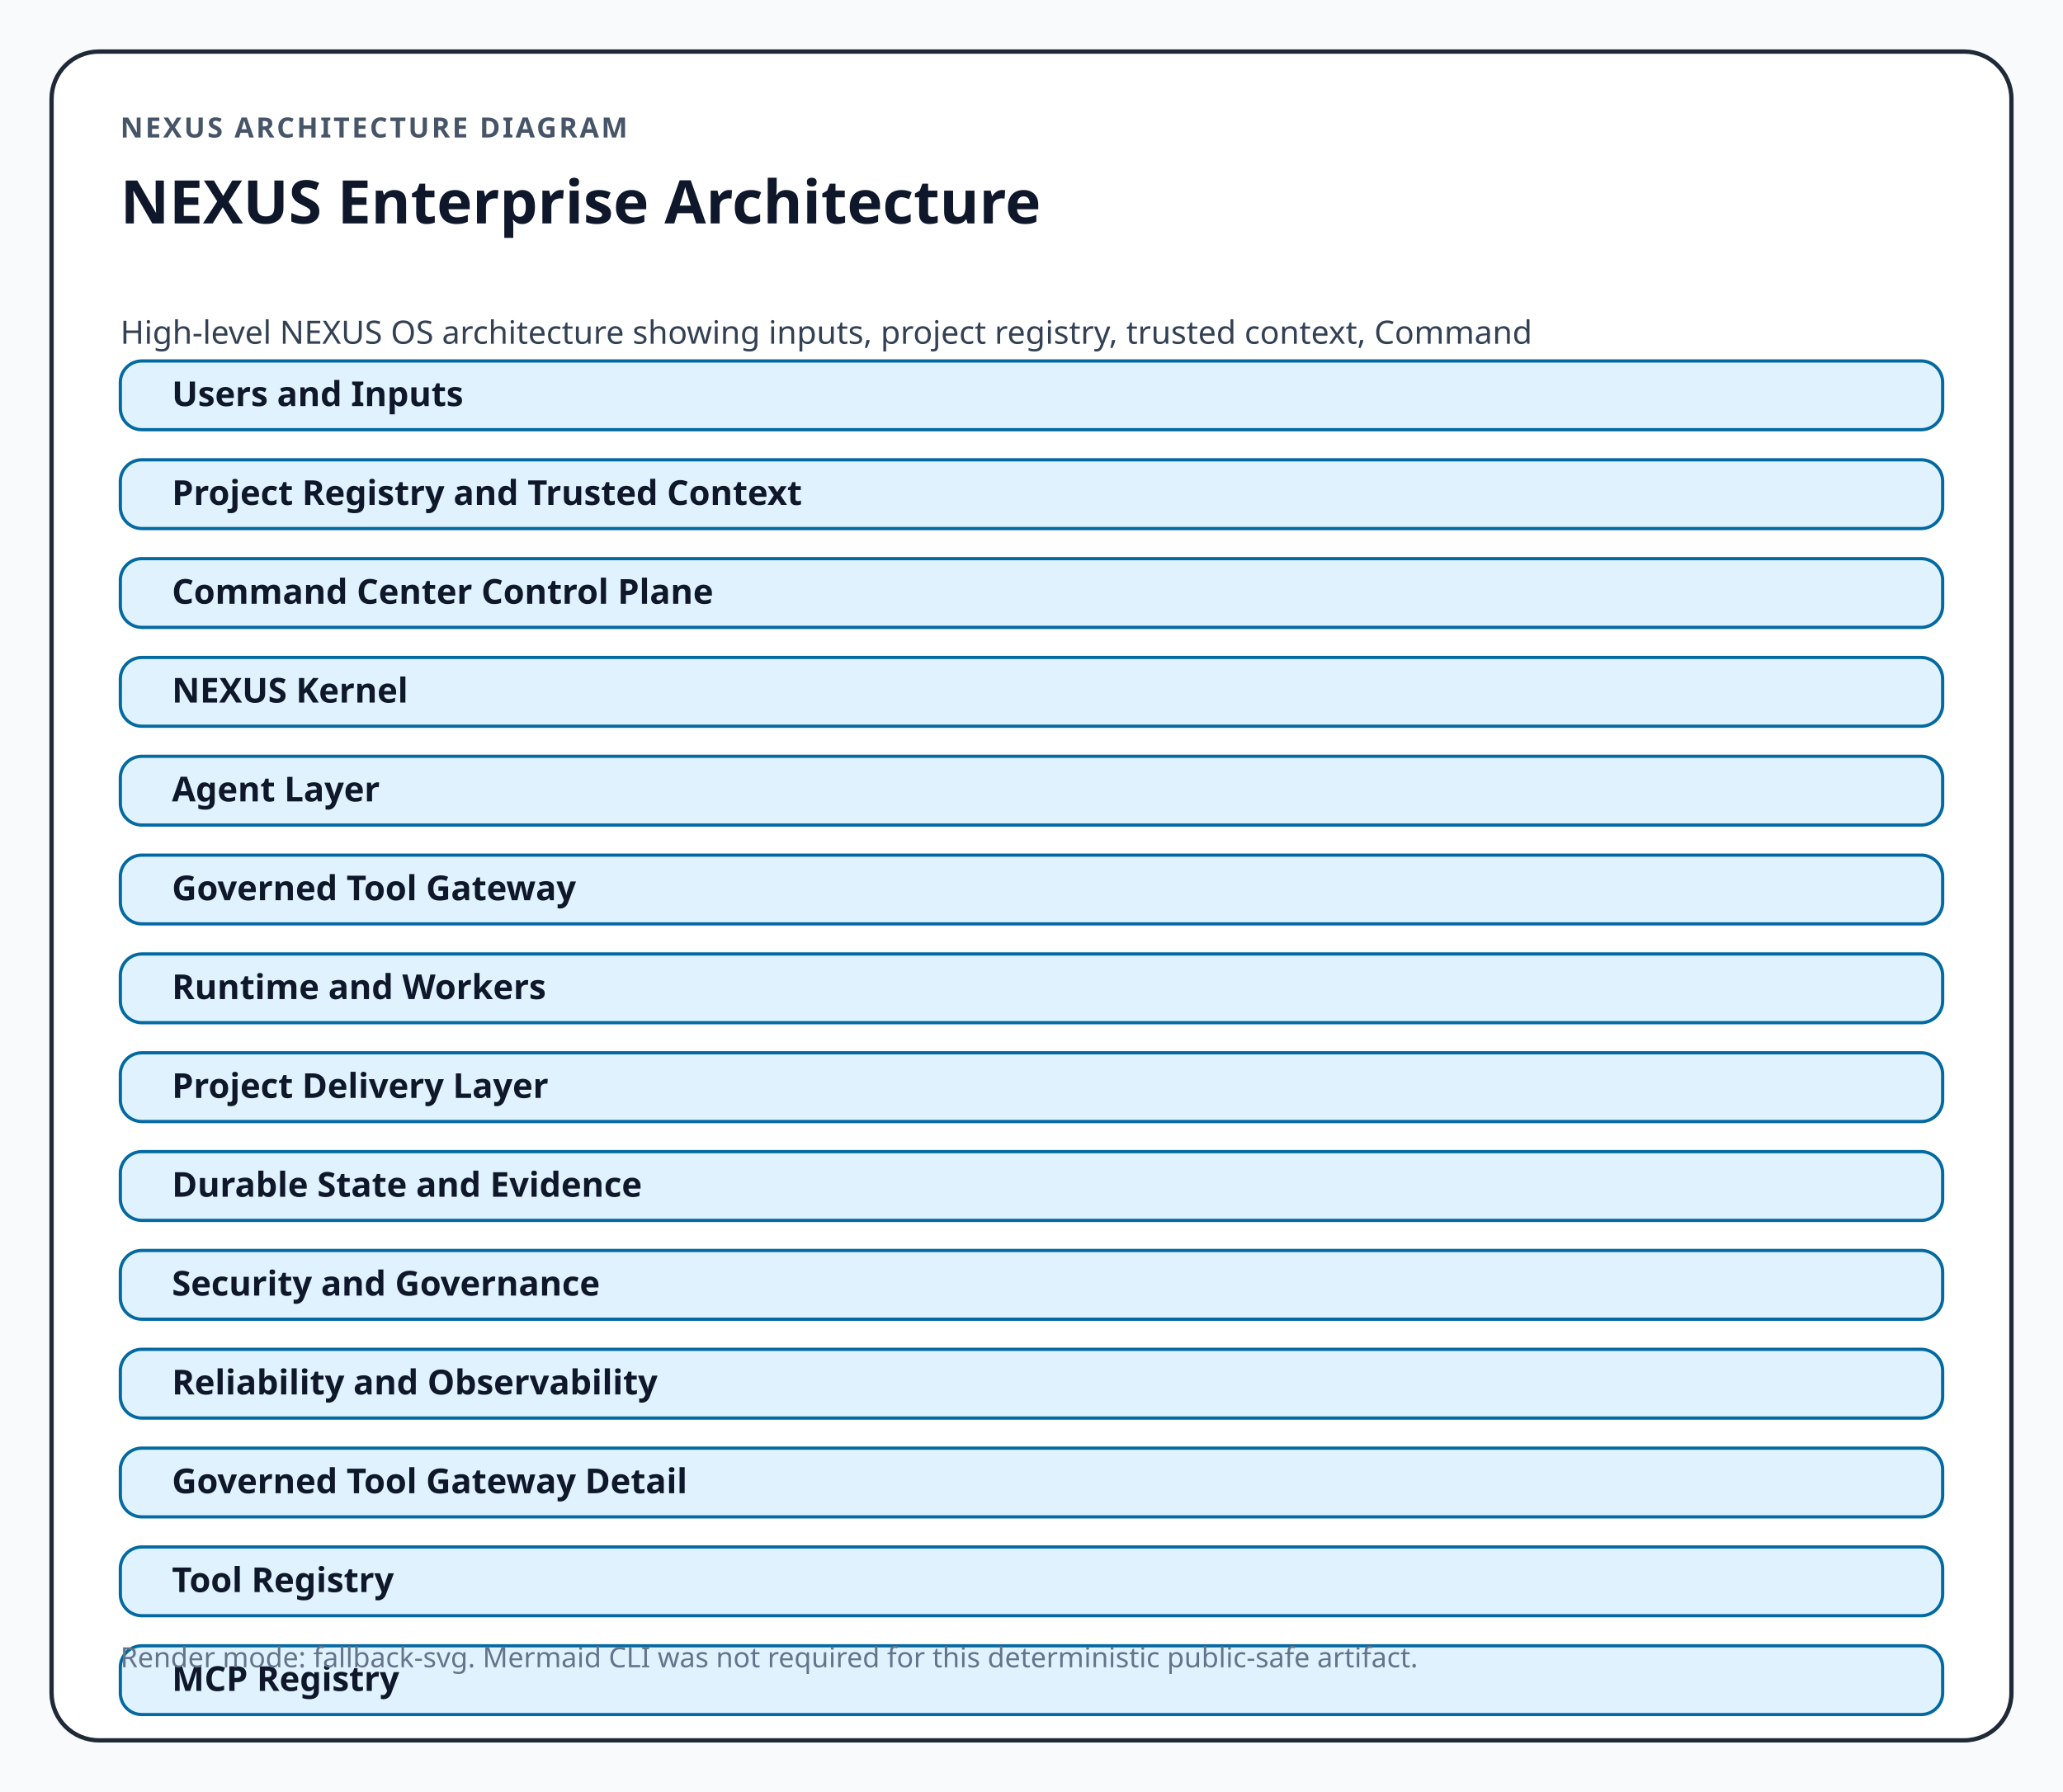
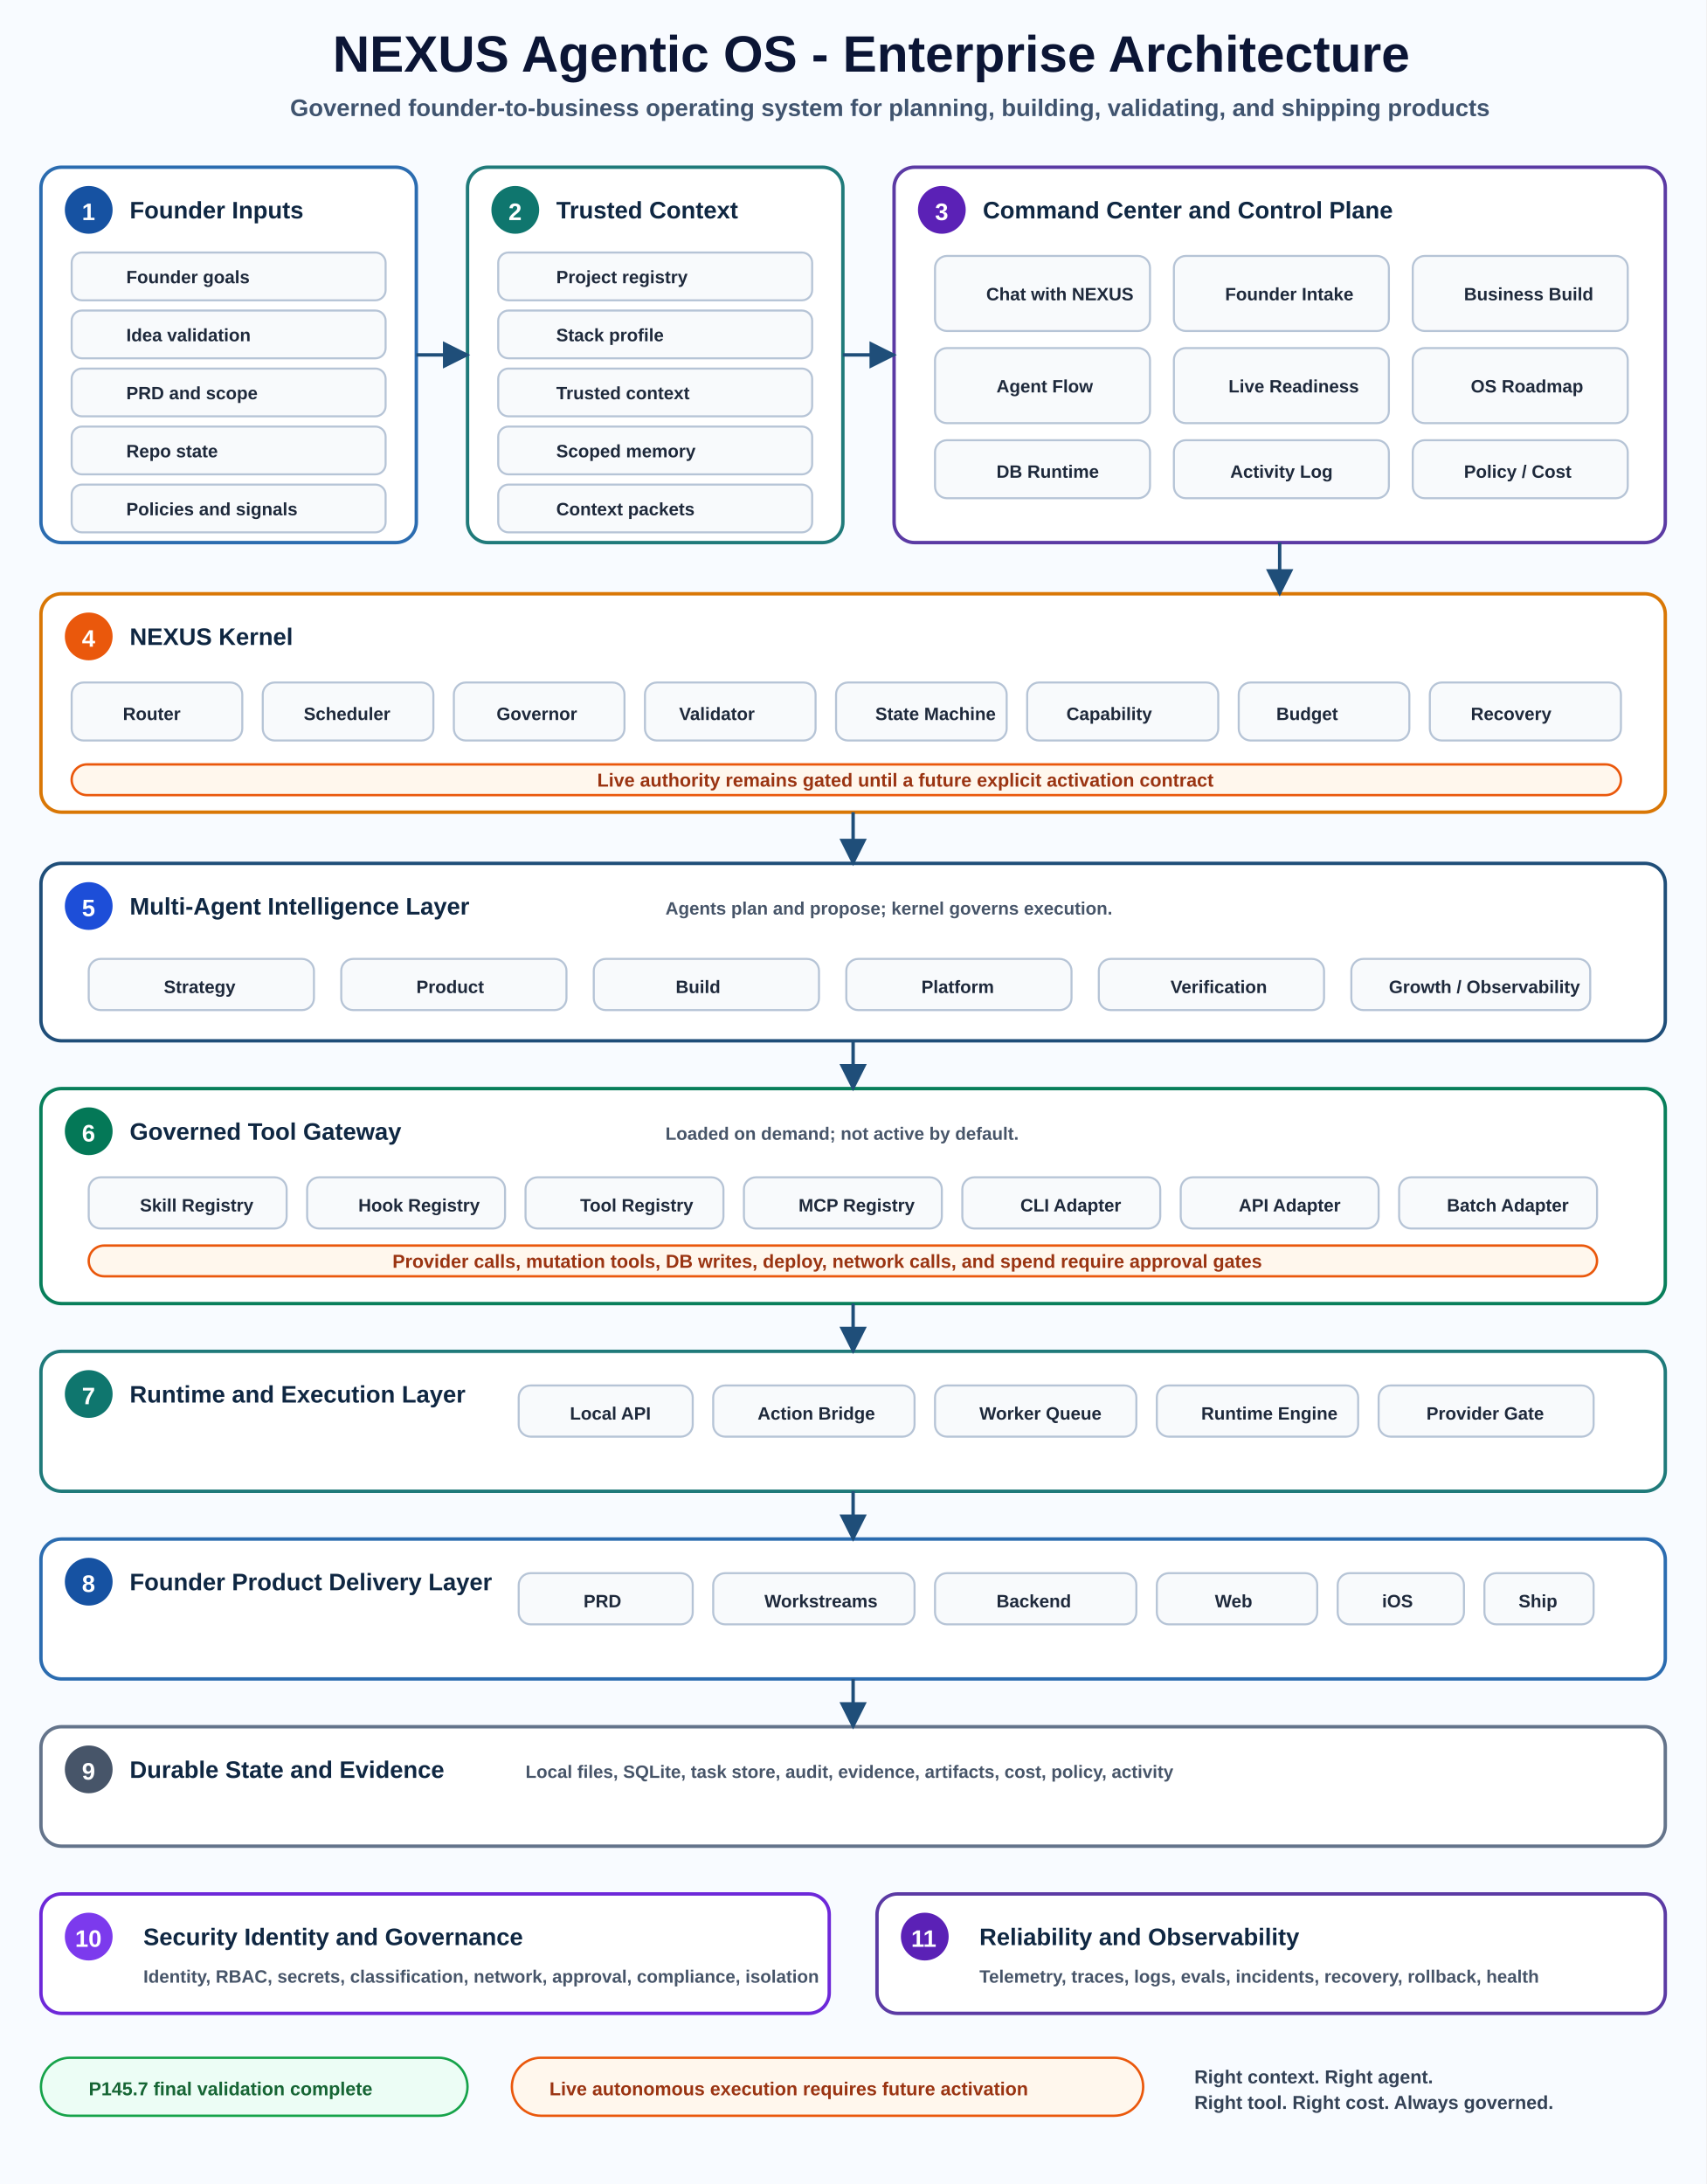
- <svg xmlns="http://www.w3.org/2000/svg" width="960" height="834" viewBox="0 0 960 834" role="img" aria-labelledby="title desc">
-   <style>
-     .bg { fill: #f8fafc; }
-     .frame { fill: #ffffff; stroke: #1f2937; stroke-width: 2; }
-     .label { fill: #475569; font: 600 13px ui-sans-serif, system-ui, sans-serif; letter-spacing: .08em; }
-     .title { fill: #0f172a; font: 700 28px ui-sans-serif, system-ui, sans-serif; }
-     .purpose { fill: #334155; font: 15px ui-sans-serif, system-ui, sans-serif; }
-     .node { fill: #e0f2fe; stroke: #0369a1; stroke-width: 1.5; }
-     .nodeText { fill: #0f172a; font: 600 16px ui-sans-serif, system-ui, sans-serif; }
-     .note { fill: #64748b; font: 13px ui-sans-serif, system-ui, sans-serif; }
-   </style>
-   <rect width="960" height="834" class="bg" />
-   <rect x="24" y="24" width="912" height="786" rx="22" class="frame" />
-   <text x="56" y="64" class="label">NEXUS ARCHITECTURE DIAGRAM</text>
-   <text x="56" y="104" class="title">NEXUS Enterprise Architecture</text>
-   <text x="56" y="160" class="purpose">High-level NEXUS OS architecture showing inputs, project registry, trusted context, Command</text>
-   <text x="56" y="182" class="purpose">Center, kernel, agents, governed tool gateway, runtime, state, security, and observability.</text>
-   <rect x="56" y="168" width="848" height="32" rx="10" class="node" />
-   <text x="80" y="189" class="nodeText">Users and Inputs</text>
-   <rect x="56" y="214" width="848" height="32" rx="10" class="node" />
-   <text x="80" y="235" class="nodeText">Project Registry and Trusted Context</text>
-   <rect x="56" y="260" width="848" height="32" rx="10" class="node" />
-   <text x="80" y="281" class="nodeText">Command Center Control Plane</text>
-   <rect x="56" y="306" width="848" height="32" rx="10" class="node" />
-   <text x="80" y="327" class="nodeText">NEXUS Kernel</text>
-   <rect x="56" y="352" width="848" height="32" rx="10" class="node" />
-   <text x="80" y="373" class="nodeText">Agent Layer</text>
-   <rect x="56" y="398" width="848" height="32" rx="10" class="node" />
-   <text x="80" y="419" class="nodeText">Governed Tool Gateway</text>
-   <rect x="56" y="444" width="848" height="32" rx="10" class="node" />
-   <text x="80" y="465" class="nodeText">Runtime and Workers</text>
-   <rect x="56" y="490" width="848" height="32" rx="10" class="node" />
-   <text x="80" y="511" class="nodeText">Project Delivery Layer</text>
-   <rect x="56" y="536" width="848" height="32" rx="10" class="node" />
-   <text x="80" y="557" class="nodeText">Durable State and Evidence</text>
-   <rect x="56" y="582" width="848" height="32" rx="10" class="node" />
-   <text x="80" y="603" class="nodeText">Security and Governance</text>
-   <rect x="56" y="628" width="848" height="32" rx="10" class="node" />
-   <text x="80" y="649" class="nodeText">Reliability and Observability</text>
-   <rect x="56" y="674" width="848" height="32" rx="10" class="node" />
-   <text x="80" y="695" class="nodeText">Governed Tool Gateway Detail</text>
-   <rect x="56" y="720" width="848" height="32" rx="10" class="node" />
-   <text x="80" y="741" class="nodeText">Tool Registry</text>
-   <rect x="56" y="766" width="848" height="32" rx="10" class="node" />
-   <text x="80" y="787" class="nodeText">MCP Registry</text>
-   <text x="56" y="776" class="note">Render mode: fallback-svg. Mermaid CLI was not required for this deterministic public-safe artifact.</text>
+ <svg xmlns="http://www.w3.org/2000/svg" width="1000" height="1280" viewBox="0 0 1000 1280" role="img" aria-labelledby="title desc">
+   <defs>
+     <marker id="arrow" viewBox="0 0 10 10" refX="9" refY="5" markerWidth="8" markerHeight="8" orient="auto-start-reverse">
+       <path d="M 0 0 L 10 5 L 0 10 z" fill="#1f4e79" />
+     </marker>
+     <style>
+       .page { fill: #f8fbff; }
+       text { font-family: Arial, Helvetica, sans-serif; }
+       .title { fill: #0b1535; font-size: 30px; font-weight: 800; }
+       .subtitle { fill: #40546f; font-size: 14px; font-weight: 600; }
+       .section { fill: #ffffff; stroke-width: 2; }
+       .blue { stroke: #2b6cb0; }
+       .teal { stroke: #1f7a7a; }
+       .purple { stroke: #5b3aa4; }
+       .orange { stroke: #d97706; }
+       .green { stroke: #087f5b; }
+       .navy { stroke: #1f4e79; }
+       .slate { stroke: #64748b; }
+       .violet { stroke: #6d28d9; }
+       .header { fill: #0f2742; font-size: 14px; font-weight: 800; }
+       .num { fill: #ffffff; font-size: 14px; font-weight: 800; }
+       .numBlue { fill: #1652a2; }
+       .numTeal { fill: #0f766e; }
+       .numPurple { fill: #5b21b6; }
+       .numOrange { fill: #ea580c; }
+       .numGreen { fill: #047857; }
+       .numNavy { fill: #1d4ed8; }
+       .numSlate { fill: #475569; }
+       .numViolet { fill: #7c3aed; }
+       .pill { fill: #f8fafc; stroke: #b6c4d6; stroke-width: 1.2; }
+       .pillText { fill: #1e293b; font-size: 10.5px; font-weight: 700; }
+       .note { fill: #334155; font-size: 11px; font-weight: 700; }
+       .small { fill: #475569; font-size: 10.5px; font-weight: 600; }
+       .status { fill: #ecfdf5; stroke: #16a34a; stroke-width: 1.4; }
+       .statusText { fill: #166534; font-size: 11px; font-weight: 800; }
+       .blocked { fill: #fff7ed; stroke: #ea580c; stroke-width: 1.4; }
+       .blockedText { fill: #9a3412; font-size: 11px; font-weight: 800; }
+       .arrow { stroke: #1f4e79; stroke-width: 2; fill: none; marker-end: url(#arrow); }
+       .dash { stroke: #64748b; stroke-width: 1.8; stroke-dasharray: 6 6; fill: none; marker-end: url(#arrow); }
+     </style>
+   </defs>
+   <rect width="1000" height="1280" class="page" />
+   <text x="195" y="42" class="title">NEXUS Agentic OS - Enterprise Architecture</text>
+   <text x="170" y="68" class="subtitle">Governed founder-to-business operating system for planning, building, validating, and shipping products</text>
+   <g id="row-one">
+     <rect x="24" y="98" width="220" height="220" rx="12" class="section blue" />
+     <circle cx="52" cy="123" r="14" class="numBlue" />
+     <text x="48" y="129" class="num">1</text>
+     <text x="76" y="128" class="header">Founder Inputs</text>
+     <rect x="42" y="148" width="184" height="28" rx="6" class="pill" />
+     <text x="74" y="166" class="pillText">Founder goals</text>
+     <rect x="42" y="182" width="184" height="28" rx="6" class="pill" />
+     <text x="74" y="200" class="pillText">Idea validation</text>
+     <rect x="42" y="216" width="184" height="28" rx="6" class="pill" />
+     <text x="74" y="234" class="pillText">PRD and scope</text>
+     <rect x="42" y="250" width="184" height="28" rx="6" class="pill" />
+     <text x="74" y="268" class="pillText">Repo state</text>
+     <rect x="42" y="284" width="184" height="28" rx="6" class="pill" />
+     <text x="74" y="302" class="pillText">Policies and signals</text>
+     <rect x="274" y="98" width="220" height="220" rx="12" class="section teal" />
+     <circle cx="302" cy="123" r="14" class="numTeal" />
+     <text x="298" y="129" class="num">2</text>
+     <text x="326" y="128" class="header">Trusted Context</text>
+     <rect x="292" y="148" width="184" height="28" rx="6" class="pill" />
+     <text x="326" y="166" class="pillText">Project registry</text>
+     <rect x="292" y="182" width="184" height="28" rx="6" class="pill" />
+     <text x="326" y="200" class="pillText">Stack profile</text>
+     <rect x="292" y="216" width="184" height="28" rx="6" class="pill" />
+     <text x="326" y="234" class="pillText">Trusted context</text>
+     <rect x="292" y="250" width="184" height="28" rx="6" class="pill" />
+     <text x="326" y="268" class="pillText">Scoped memory</text>
+     <rect x="292" y="284" width="184" height="28" rx="6" class="pill" />
+     <text x="326" y="302" class="pillText">Context packets</text>
+     <rect x="524" y="98" width="452" height="220" rx="12" class="section purple" />
+     <circle cx="552" cy="123" r="14" class="numPurple" />
+     <text x="548" y="129" class="num">3</text>
+     <text x="576" y="128" class="header">Command Center and Control Plane</text>
+     <rect x="548" y="150" width="126" height="44" rx="7" class="pill" />
+     <text x="578" y="176" class="pillText">Chat with NEXUS</text>
+     <rect x="688" y="150" width="126" height="44" rx="7" class="pill" />
+     <text x="718" y="176" class="pillText">Founder Intake</text>
+     <rect x="828" y="150" width="126" height="44" rx="7" class="pill" />
+     <text x="858" y="176" class="pillText">Business Build</text>
+     <rect x="548" y="204" width="126" height="44" rx="7" class="pill" />
+     <text x="584" y="230" class="pillText">Agent Flow</text>
+     <rect x="688" y="204" width="126" height="44" rx="7" class="pill" />
+     <text x="720" y="230" class="pillText">Live Readiness</text>
+     <rect x="828" y="204" width="126" height="44" rx="7" class="pill" />
+     <text x="862" y="230" class="pillText">OS Roadmap</text>
+     <rect x="548" y="258" width="126" height="34" rx="7" class="pill" />
+     <text x="584" y="280" class="pillText">DB Runtime</text>
+     <rect x="688" y="258" width="126" height="34" rx="7" class="pill" />
+     <text x="721" y="280" class="pillText">Activity Log</text>
+     <rect x="828" y="258" width="126" height="34" rx="7" class="pill" />
+     <text x="858" y="280" class="pillText">Policy / Cost</text>
+   </g>
+   <path d="M244 208 H274" class="arrow" />
+   <path d="M494 208 H524" class="arrow" />
+   <g id="kernel">
+     <rect x="24" y="348" width="952" height="128" rx="12" class="section orange" />
+     <circle cx="52" cy="373" r="14" class="numOrange" />
+     <text x="48" y="379" class="num">4</text>
+     <text x="76" y="378" class="header">NEXUS Kernel</text>
+     <rect x="42" y="400" width="100" height="34" rx="7" class="pill" />
+     <text x="72" y="422" class="pillText">Router</text>
+     <rect x="154" y="400" width="100" height="34" rx="7" class="pill" />
+     <text x="178" y="422" class="pillText">Scheduler</text>
+     <rect x="266" y="400" width="100" height="34" rx="7" class="pill" />
+     <text x="291" y="422" class="pillText">Governor</text>
+     <rect x="378" y="400" width="100" height="34" rx="7" class="pill" />
+     <text x="398" y="422" class="pillText">Validator</text>
+     <rect x="490" y="400" width="100" height="34" rx="7" class="pill" />
+     <text x="513" y="422" class="pillText">State Machine</text>
+     <rect x="602" y="400" width="112" height="34" rx="7" class="pill" />
+     <text x="625" y="422" class="pillText">Capability</text>
+     <rect x="726" y="400" width="100" height="34" rx="7" class="pill" />
+     <text x="748" y="422" class="pillText">Budget</text>
+     <rect x="838" y="400" width="112" height="34" rx="7" class="pill" />
+     <text x="862" y="422" class="pillText">Recovery</text>
+     <rect x="42" y="448" width="908" height="18" rx="9" class="blocked" />
+     <text x="350" y="461" class="blockedText">Live authority remains gated until a future explicit activation contract</text>
+   </g>
+   <path d="M750 318 V348" class="arrow" />
+   <g id="agents">
+     <rect x="24" y="506" width="952" height="104" rx="12" class="section navy" />
+     <circle cx="52" cy="531" r="14" class="numNavy" />
+     <text x="48" y="537" class="num">5</text>
+     <text x="76" y="536" class="header">Multi-Agent Intelligence Layer</text>
+     <text x="390" y="536" class="small">Agents plan and propose; kernel governs execution.</text>
+     <rect x="52" y="562" width="132" height="30" rx="7" class="pill" />
+     <text x="96" y="582" class="pillText">Strategy</text>
+     <rect x="200" y="562" width="132" height="30" rx="7" class="pill" />
+     <text x="244" y="582" class="pillText">Product</text>
+     <rect x="348" y="562" width="132" height="30" rx="7" class="pill" />
+     <text x="396" y="582" class="pillText">Build</text>
+     <rect x="496" y="562" width="132" height="30" rx="7" class="pill" />
+     <text x="540" y="582" class="pillText">Platform</text>
+     <rect x="644" y="562" width="132" height="30" rx="7" class="pill" />
+     <text x="686" y="582" class="pillText">Verification</text>
+     <rect x="792" y="562" width="140" height="30" rx="7" class="pill" />
+     <text x="814" y="582" class="pillText">Growth / Observability</text>
+   </g>
+   <path d="M500 476 V506" class="arrow" />
+   <g id="gateway">
+     <rect x="24" y="638" width="952" height="126" rx="12" class="section green" />
+     <circle cx="52" cy="663" r="14" class="numGreen" />
+     <text x="48" y="669" class="num">6</text>
+     <text x="76" y="668" class="header">Governed Tool Gateway</text>
+     <text x="390" y="668" class="small">Loaded on demand; not active by default.</text>
+     <rect x="52" y="690" width="116" height="30" rx="7" class="pill" />
+     <text x="82" y="710" class="pillText">Skill Registry</text>
+     <rect x="180" y="690" width="116" height="30" rx="7" class="pill" />
+     <text x="210" y="710" class="pillText">Hook Registry</text>
+     <rect x="308" y="690" width="116" height="30" rx="7" class="pill" />
+     <text x="340" y="710" class="pillText">Tool Registry</text>
+     <rect x="436" y="690" width="116" height="30" rx="7" class="pill" />
+     <text x="468" y="710" class="pillText">MCP Registry</text>
+     <rect x="564" y="690" width="116" height="30" rx="7" class="pill" />
+     <text x="598" y="710" class="pillText">CLI Adapter</text>
+     <rect x="692" y="690" width="116" height="30" rx="7" class="pill" />
+     <text x="726" y="710" class="pillText">API Adapter</text>
+     <rect x="820" y="690" width="116" height="30" rx="7" class="pill" />
+     <text x="848" y="710" class="pillText">Batch Adapter</text>
+     <rect x="52" y="730" width="884" height="18" rx="9" class="blocked" />
+     <text x="230" y="743" class="blockedText">Provider calls, mutation tools, DB writes, deploy, network calls, and spend require approval gates</text>
+   </g>
+   <path d="M500 610 V638" class="arrow" />
+   <g id="runtime-delivery">
+     <rect x="24" y="792" width="952" height="82" rx="12" class="section teal" />
+     <circle cx="52" cy="817" r="14" class="numTeal" />
+     <text x="48" y="823" class="num">7</text>
+     <text x="76" y="822" class="header">Runtime and Execution Layer</text>
+     <rect x="304" y="812" width="102" height="30" rx="7" class="pill" />
+     <text x="334" y="832" class="pillText">Local API</text>
+     <rect x="418" y="812" width="118" height="30" rx="7" class="pill" />
+     <text x="444" y="832" class="pillText">Action Bridge</text>
+     <rect x="548" y="812" width="118" height="30" rx="7" class="pill" />
+     <text x="574" y="832" class="pillText">Worker Queue</text>
+     <rect x="678" y="812" width="118" height="30" rx="7" class="pill" />
+     <text x="704" y="832" class="pillText">Runtime Engine</text>
+     <rect x="808" y="812" width="126" height="30" rx="7" class="pill" />
+     <text x="836" y="832" class="pillText">Provider Gate</text>
+     <rect x="24" y="902" width="952" height="82" rx="12" class="section blue" />
+     <circle cx="52" cy="927" r="14" class="numBlue" />
+     <text x="48" y="933" class="num">8</text>
+     <text x="76" y="932" class="header">Founder Product Delivery Layer</text>
+     <rect x="304" y="922" width="102" height="30" rx="7" class="pill" />
+     <text x="342" y="942" class="pillText">PRD</text>
+     <rect x="418" y="922" width="118" height="30" rx="7" class="pill" />
+     <text x="448" y="942" class="pillText">Workstreams</text>
+     <rect x="548" y="922" width="118" height="30" rx="7" class="pill" />
+     <text x="584" y="942" class="pillText">Backend</text>
+     <rect x="678" y="922" width="94" height="30" rx="7" class="pill" />
+     <text x="712" y="942" class="pillText">Web</text>
+     <rect x="784" y="922" width="74" height="30" rx="7" class="pill" />
+     <text x="810" y="942" class="pillText">iOS</text>
+     <rect x="870" y="922" width="64" height="30" rx="7" class="pill" />
+     <text x="890" y="942" class="pillText">Ship</text>
+   </g>
+   <path d="M500 764 V792" class="arrow" />
+   <path d="M500 874 V902" class="arrow" />
+   <g id="state-governance">
+     <rect x="24" y="1012" width="952" height="70" rx="12" class="section slate" />
+     <circle cx="52" cy="1037" r="14" class="numSlate" />
+     <text x="48" y="1043" class="num">9</text>
+     <text x="76" y="1042" class="header">Durable State and Evidence</text>
+     <text x="308" y="1042" class="small">Local files, SQLite, task store, audit, evidence, artifacts, cost, policy, activity</text>
+     <rect x="24" y="1110" width="462" height="70" rx="12" class="section violet" />
+     <circle cx="52" cy="1135" r="14" class="numViolet" />
+     <text x="44" y="1141" class="num">10</text>
+     <text x="84" y="1140" class="header">Security Identity and Governance</text>
+     <text x="84" y="1162" class="small">Identity, RBAC, secrets, classification, network, approval, compliance, isolation</text>
+     <rect x="514" y="1110" width="462" height="70" rx="12" class="section purple" />
+     <circle cx="542" cy="1135" r="14" class="numPurple" />
+     <text x="534" y="1141" class="num">11</text>
+     <text x="574" y="1140" class="header">Reliability and Observability</text>
+     <text x="574" y="1162" class="small">Telemetry, traces, logs, evals, incidents, recovery, rollback, health</text>
+   </g>
+   <path d="M500 984 V1012" class="arrow" />
+   <g id="human">
+     <rect x="24" y="1206" width="250" height="34" rx="17" class="status" />
+     <text x="52" y="1228" class="statusText">P145.7 final validation complete</text>
+     <rect x="300" y="1206" width="370" height="34" rx="17" class="blocked" />
+     <text x="322" y="1228" class="blockedText">Live autonomous execution requires future activation</text>
+     <text x="700" y="1221" class="note">Right context. Right agent.</text>
+     <text x="700" y="1236" class="note">Right tool. Right cost. Always governed.</text>
+   </g>
</svg>
